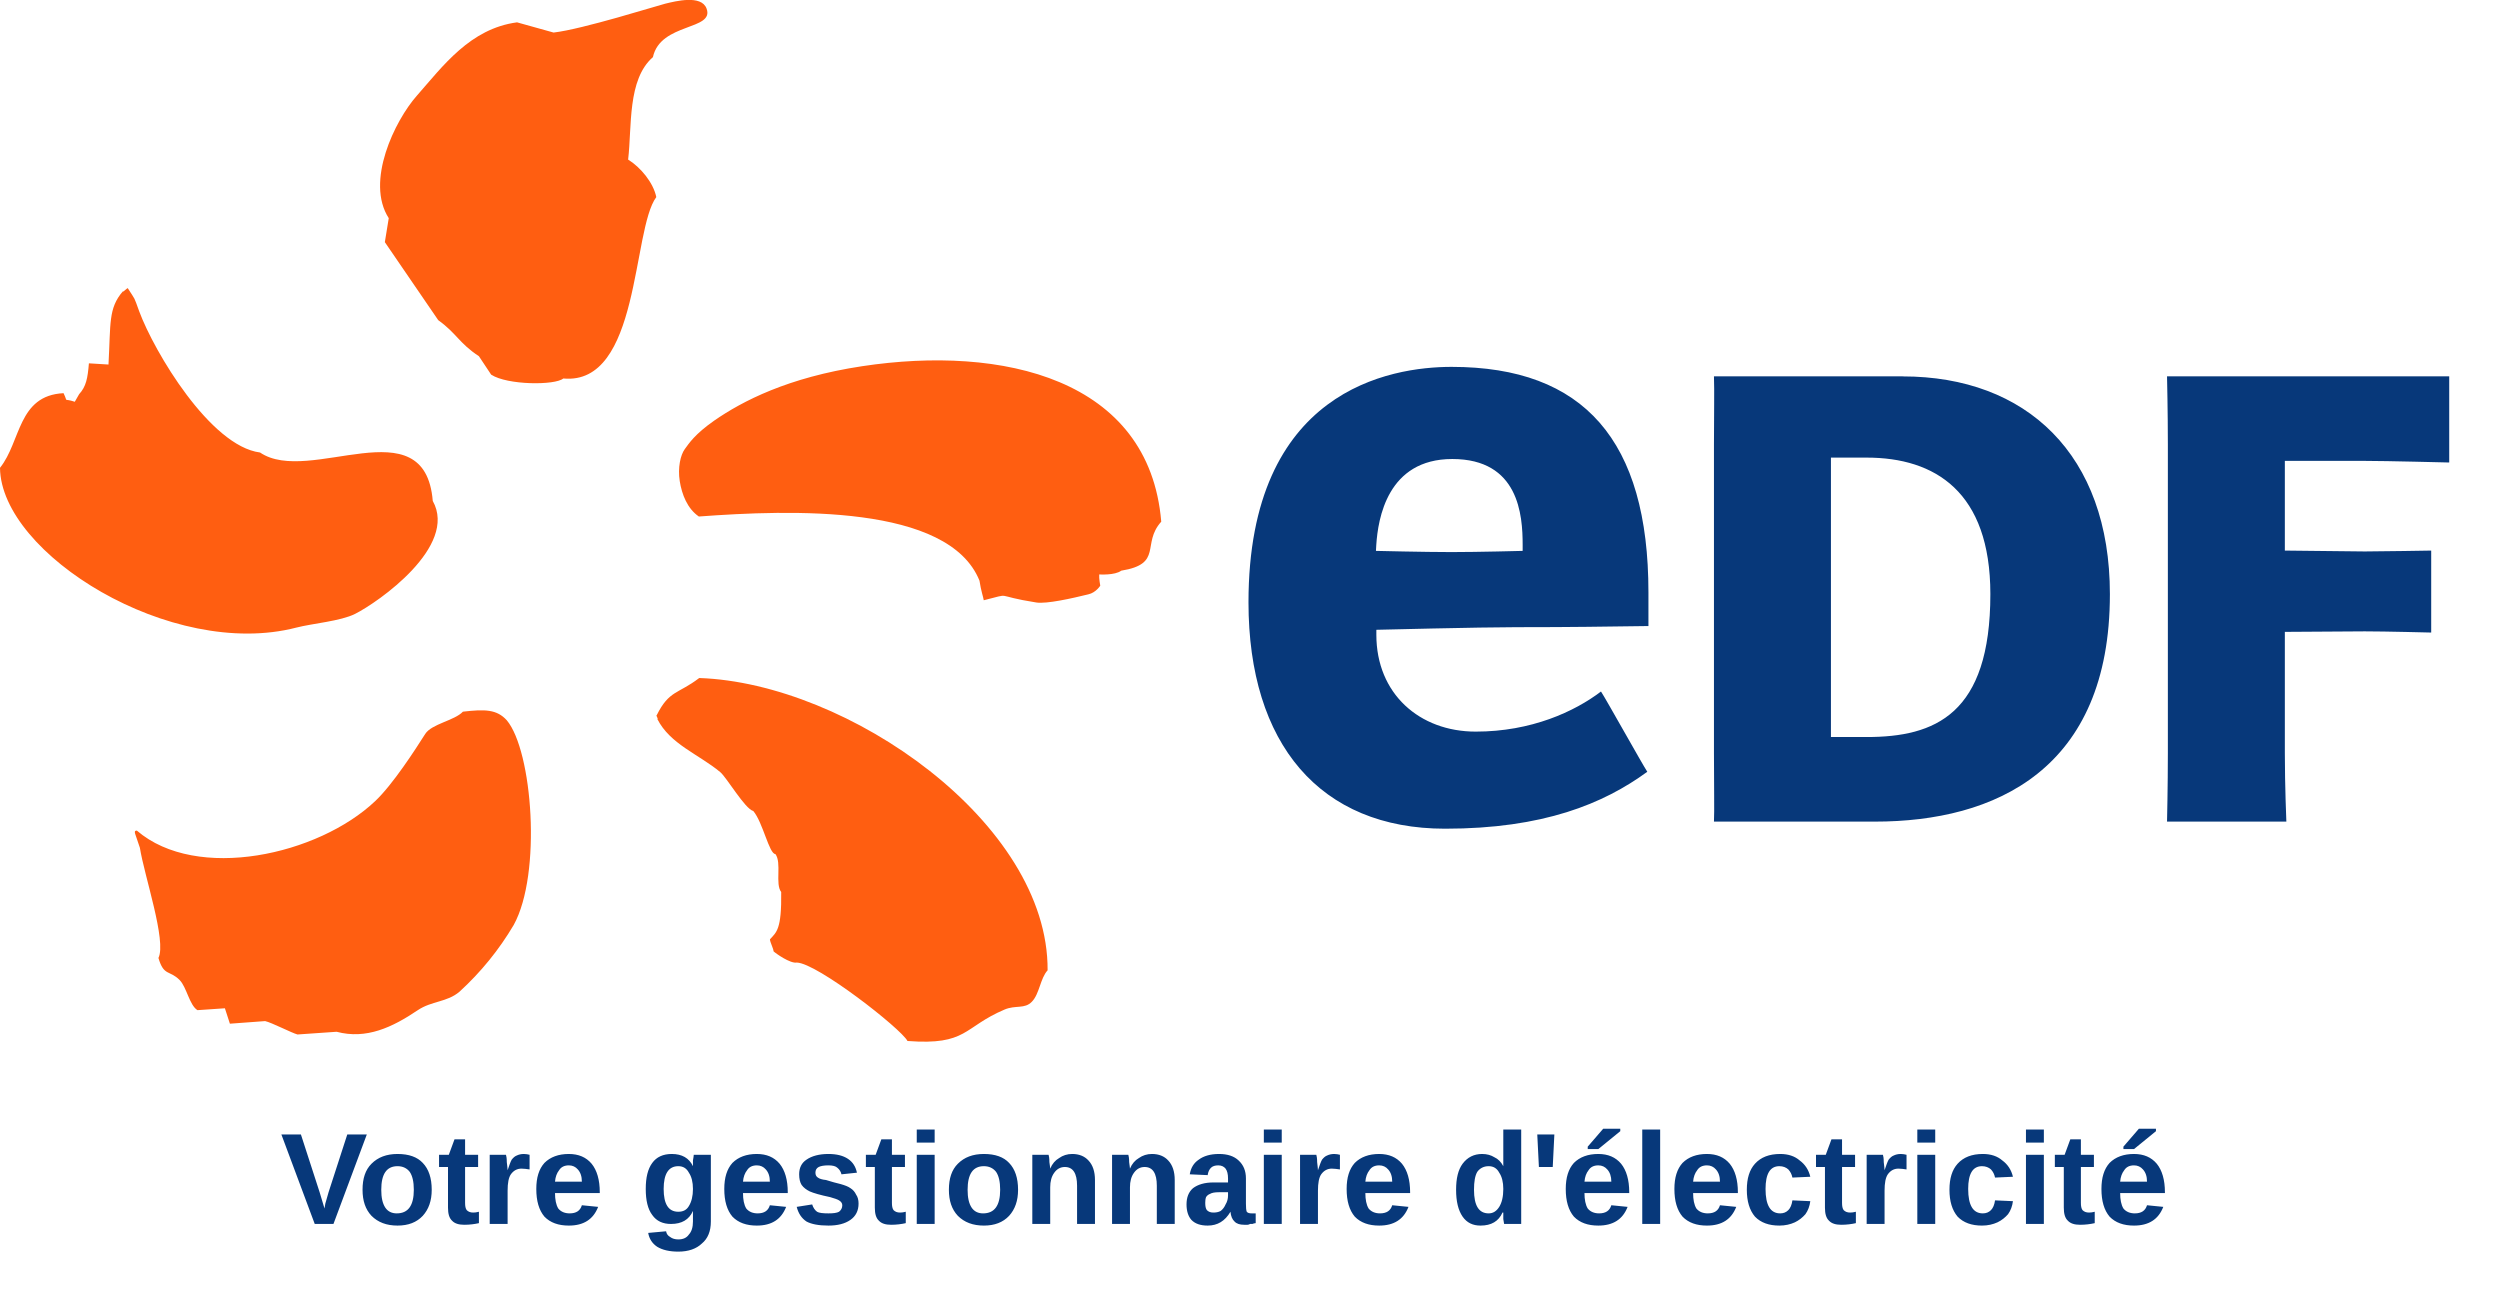
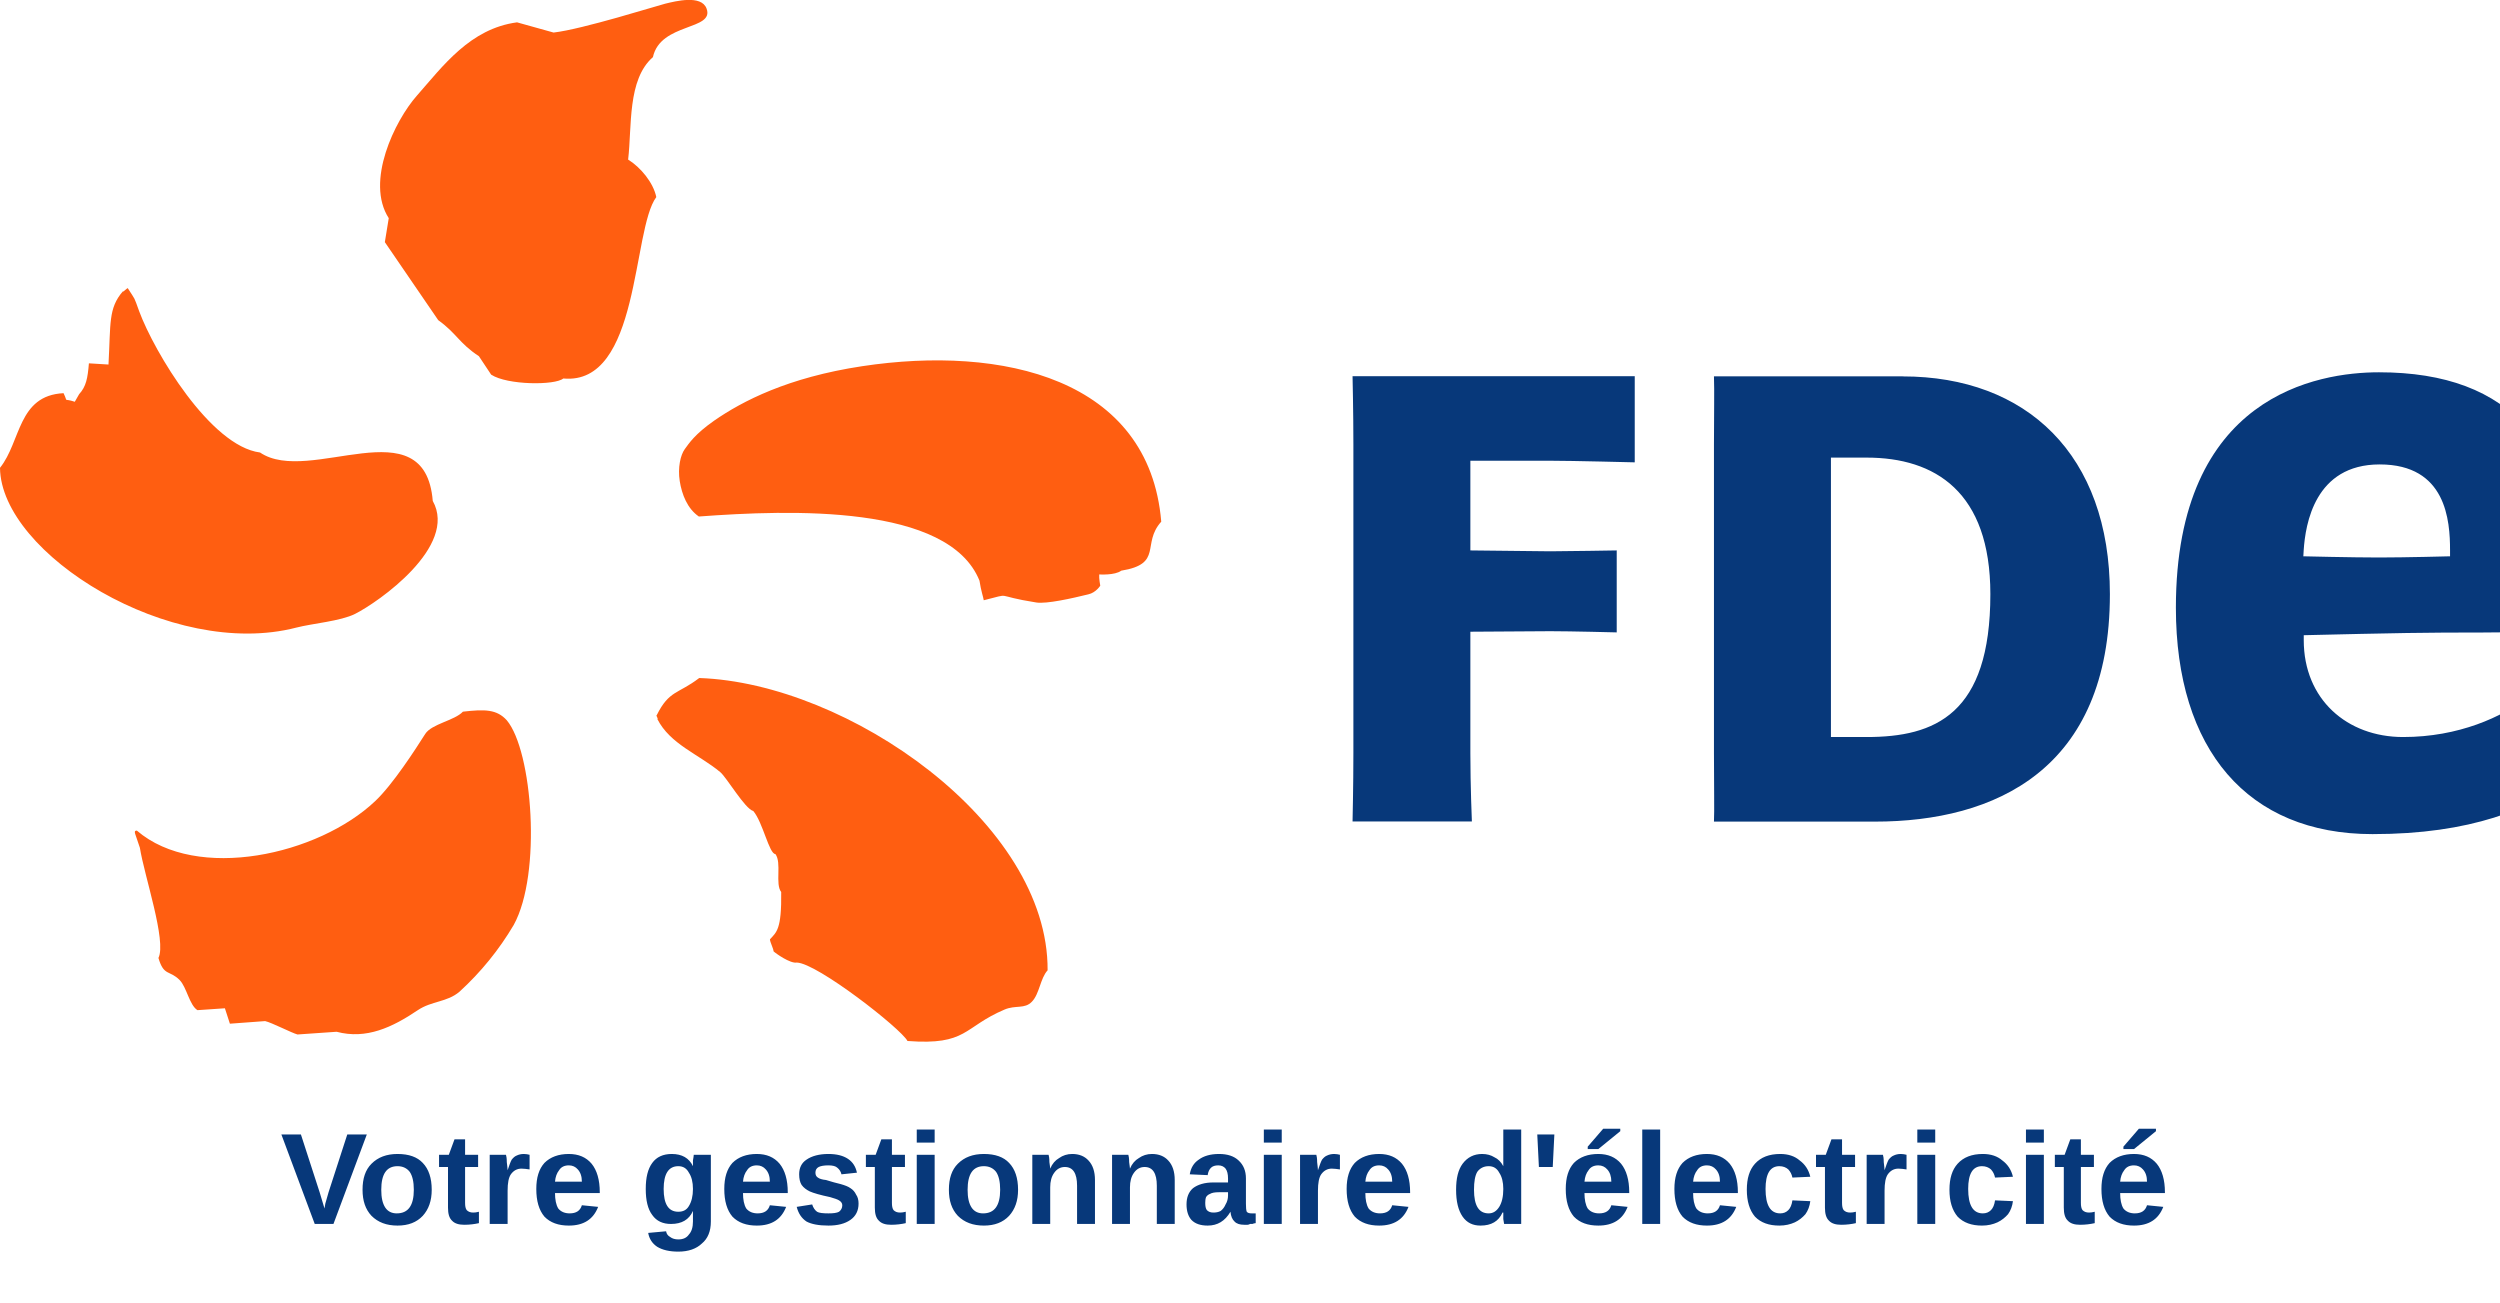
<svg xmlns="http://www.w3.org/2000/svg" viewBox="0 0 48 25" focusable="false" aria-hidden="true">
  <path fill-rule="evenodd" clip-rule="evenodd" fill="#FF5E11" d="M12.060 3.064c.075-.625-.018-1.537.476-1.967.144-.666 1.192-.511 1.029-.935-.101-.266-.595-.139-.794-.091-.15.037-1.589.491-2.142.554l-.702-.196c-.902.121-1.423.84-1.925 1.41-.422.479-.991 1.648-.538 2.35l-.075.46 1.025 1.498c.354.254.4.442.781.692l.235.354c.312.204 1.229.207 1.385.074 1.478.138 1.317-2.855 1.786-3.483-.058-.282-.306-.575-.541-.72z m-6.371 8.986c.313-.081.848-.123 1.128-.263.446-.224 1.98-1.296 1.492-2.169-.151-1.84-2.371-.285-3.316-.93-.956-.123-2.031-1.933-2.319-2.707-.112-.308-.065-.202-.219-.445.001-.024-.098.085-.097.059-.28.326-.231.61-.275 1.404l-.376-.023c-.024.288-.053.445-.188.593-.026.049-.056.096-.083.145-.237-.079-.119.034-.216-.165-.881.044-.815.929-1.22 1.433.017 1.651 3.289 3.69 5.689 3.068z m10.864-5.019c-1.427.216-2.3.671-2.839 1.044-.376.263-.486.439-.567.549-.081.111-.137.355-.096.613.041.256.145.528.367.68 1.753-.13 4.795-.24 5.388 1.232.031.204.077.327.082.376.58-.143.155-.092 1.01.043.196.03.679-.078.999-.157.146-.033.228-.166.228-.166s-.027-.14-.02-.216c0 0 .3.021.423-.072.811-.132.384-.513.768-.941-.231-2.752-3.054-3.392-5.743-2.985z m-3.128 5.987c-.406.31-.577.233-.816.714-.023 0 .037.073.012.073.243.483.798.679 1.207 1.019.128.107.473.705.636.748.184.22.304.826.424.826.125.171-.01.573.111.729.01.72-.091.771-.216.908 0 .051.069.182.069.23.033.034.322.241.447.216.392.012 1.997 1.265 2.125 1.506 1.151.087 1.067-.265 1.862-.603.215-.092.386-.005.526-.151.147-.15.16-.448.302-.603.019-2.831-3.834-5.515-6.689-5.612z m-4.537.646c-.16.171-.601.234-.724.428-.188.296-.621.969-.96 1.289-1.091 1.035-3.425 1.556-4.577.566-.075.005-.031.048.059.331.084.536.516 1.794.356 2.115.104.356.212.227.407.424.134.134.188.483.342.578.176-.012.352-.023.527-.036l.096.296c.225-.018.45-.033.676-.05.127.028.51.227.622.257l.751-.052c.572.152 1.072-.087 1.556-.413.27-.182.564-.152.804-.357a5.575 5.575 0 0 0 1.04-1.28c.543-.986.359-3.347-.133-3.931-.191-.21-.419-.214-.842-.165z" />
-   <path fill="#07387A" d="M36.533 7.227c2.371 0 3.977 1.498 3.977 4.181 0 3.37-2.203 4.367-4.512 4.367h-3.09c.01-.187 0-.685 0-1.311v-5.928c0-.624.01-1.022 0-1.31h3.625z   m-.693 6.924c1.311 0 2.375-.433 2.375-2.744 0-1.967-1.064-2.621-2.375-2.621h-.686v5.365h.686z    m8.029.313c0 .626.029 1.311.029 1.311h-2.291s.016-.685.016-1.311v-5.928c0-.624-.016-1.31-.016-1.31h5.418v1.654s-1.211-.031-1.621-.031h-1.535v1.722l1.535.017c.287 0 1.275-.017 1.275-.017v1.574s-.877-.023-1.275-.023l-1.535.01v2.332z m-15.535-.417c-1.079 0-1.908-.726-1.908-1.859v-.096s2.003-.05 2.682-.05c1.156 0 1.631-.011 2.542-.022v-.646c0-2.913-1.236-4.33-3.779-4.33-1.173 0-3.9.44-3.9 4.52 0 2.721 1.374 4.347 3.775 4.347 1.886 0 3.043-.48 3.882-1.093-.094-.142-.797-1.403-.889-1.541-.505.384-1.335.77-2.405.77z      m-1.909 -3.59c.033-.495.211-1.644 1.459-1.644 1.28 0 1.351 1.08 1.351 1.649v.115s-.854.023-1.365.023-1.452-.023-1.452-.023l.007-.12z" />
+   <path fill="#07387A" d="M36.533 7.227c2.371 0 3.977 1.498 3.977 4.181 0 3.37-2.203 4.367-4.512 4.367h-3.09c.01-.187 0-.685 0-1.311v-5.928c0-.624.01-1.022 0-1.31h3.625z m-.693 6.924c1.311 0 2.375-.433 2.375-2.744 0-1.967-1.064-2.621-2.375-2.621h-.686v5.365h.686z  m10.3 0c-1.079 0-1.908-.726-1.908-1.859v-.096s2.003-.05 2.682-.05c1.156 0 1.631-.011 2.542-.022v-.646c0-2.913-1.236-4.33-3.779-4.33-1.173 0-3.9.44-3.9 4.52 0 2.721 1.374 4.347 3.775 4.347 1.886 0 3.043-.48 3.882-1.093-.094-.142-.797-1.403-.889-1.541-.505.384-1.335.77-2.405.77z m-1.909 -3.59c.033-.495.211-1.644 1.459-1.644 1.28 0 1.351 1.08 1.351 1.649v.115s-.854.023-1.365.023-1.452-.023-1.452-.023l.007-.12z  m-16 3.9c0 .626.029 1.311.029 1.311h-2.291s.016-.685.016-1.311v-5.928c0-.624-.016-1.31-.016-1.31h5.418v1.654s-1.211-.031-1.621-.031h-1.535v1.722l1.535.017c.287 0 1.275-.017 1.275-.017v1.574s-.877-.023-1.275-.023l-1.535.01v2.332z " />
  <text x="23.514" y="23.5" font-size="2.5" font-family="Arial" font-weight="bold" fill="#07387A" text-anchor="middle">Votre gestionnaire d'électricité</text>
</svg>
